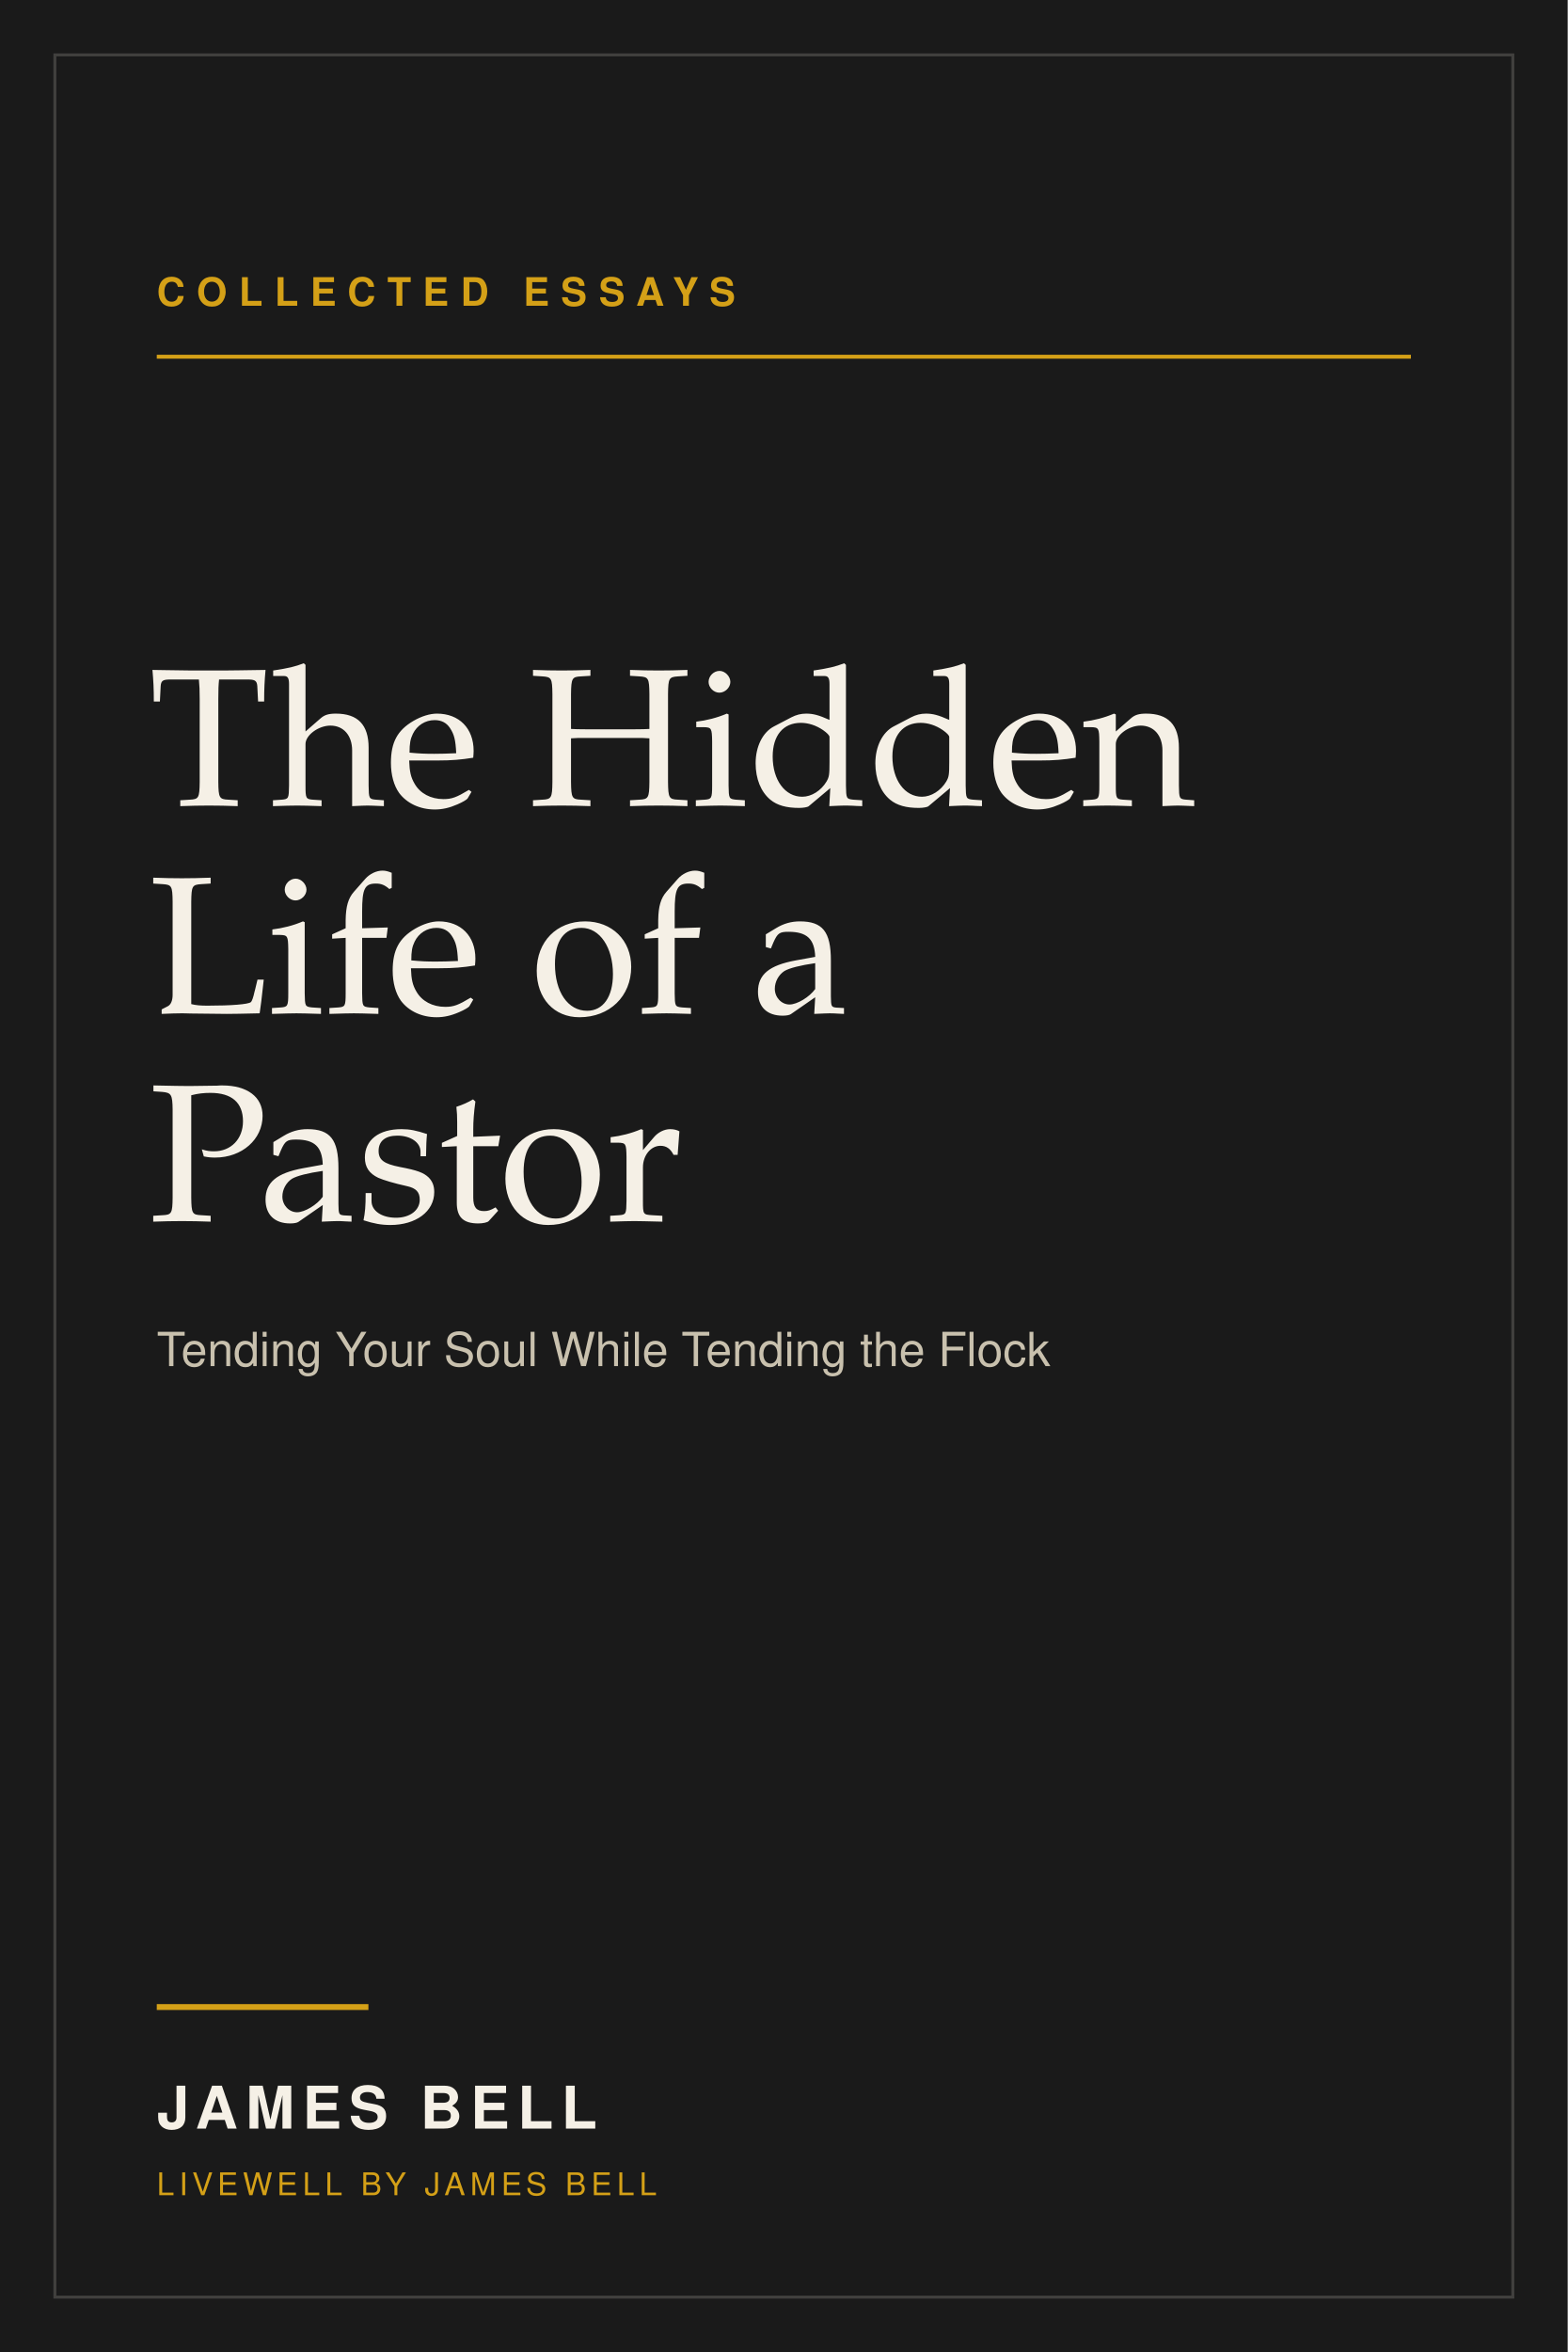
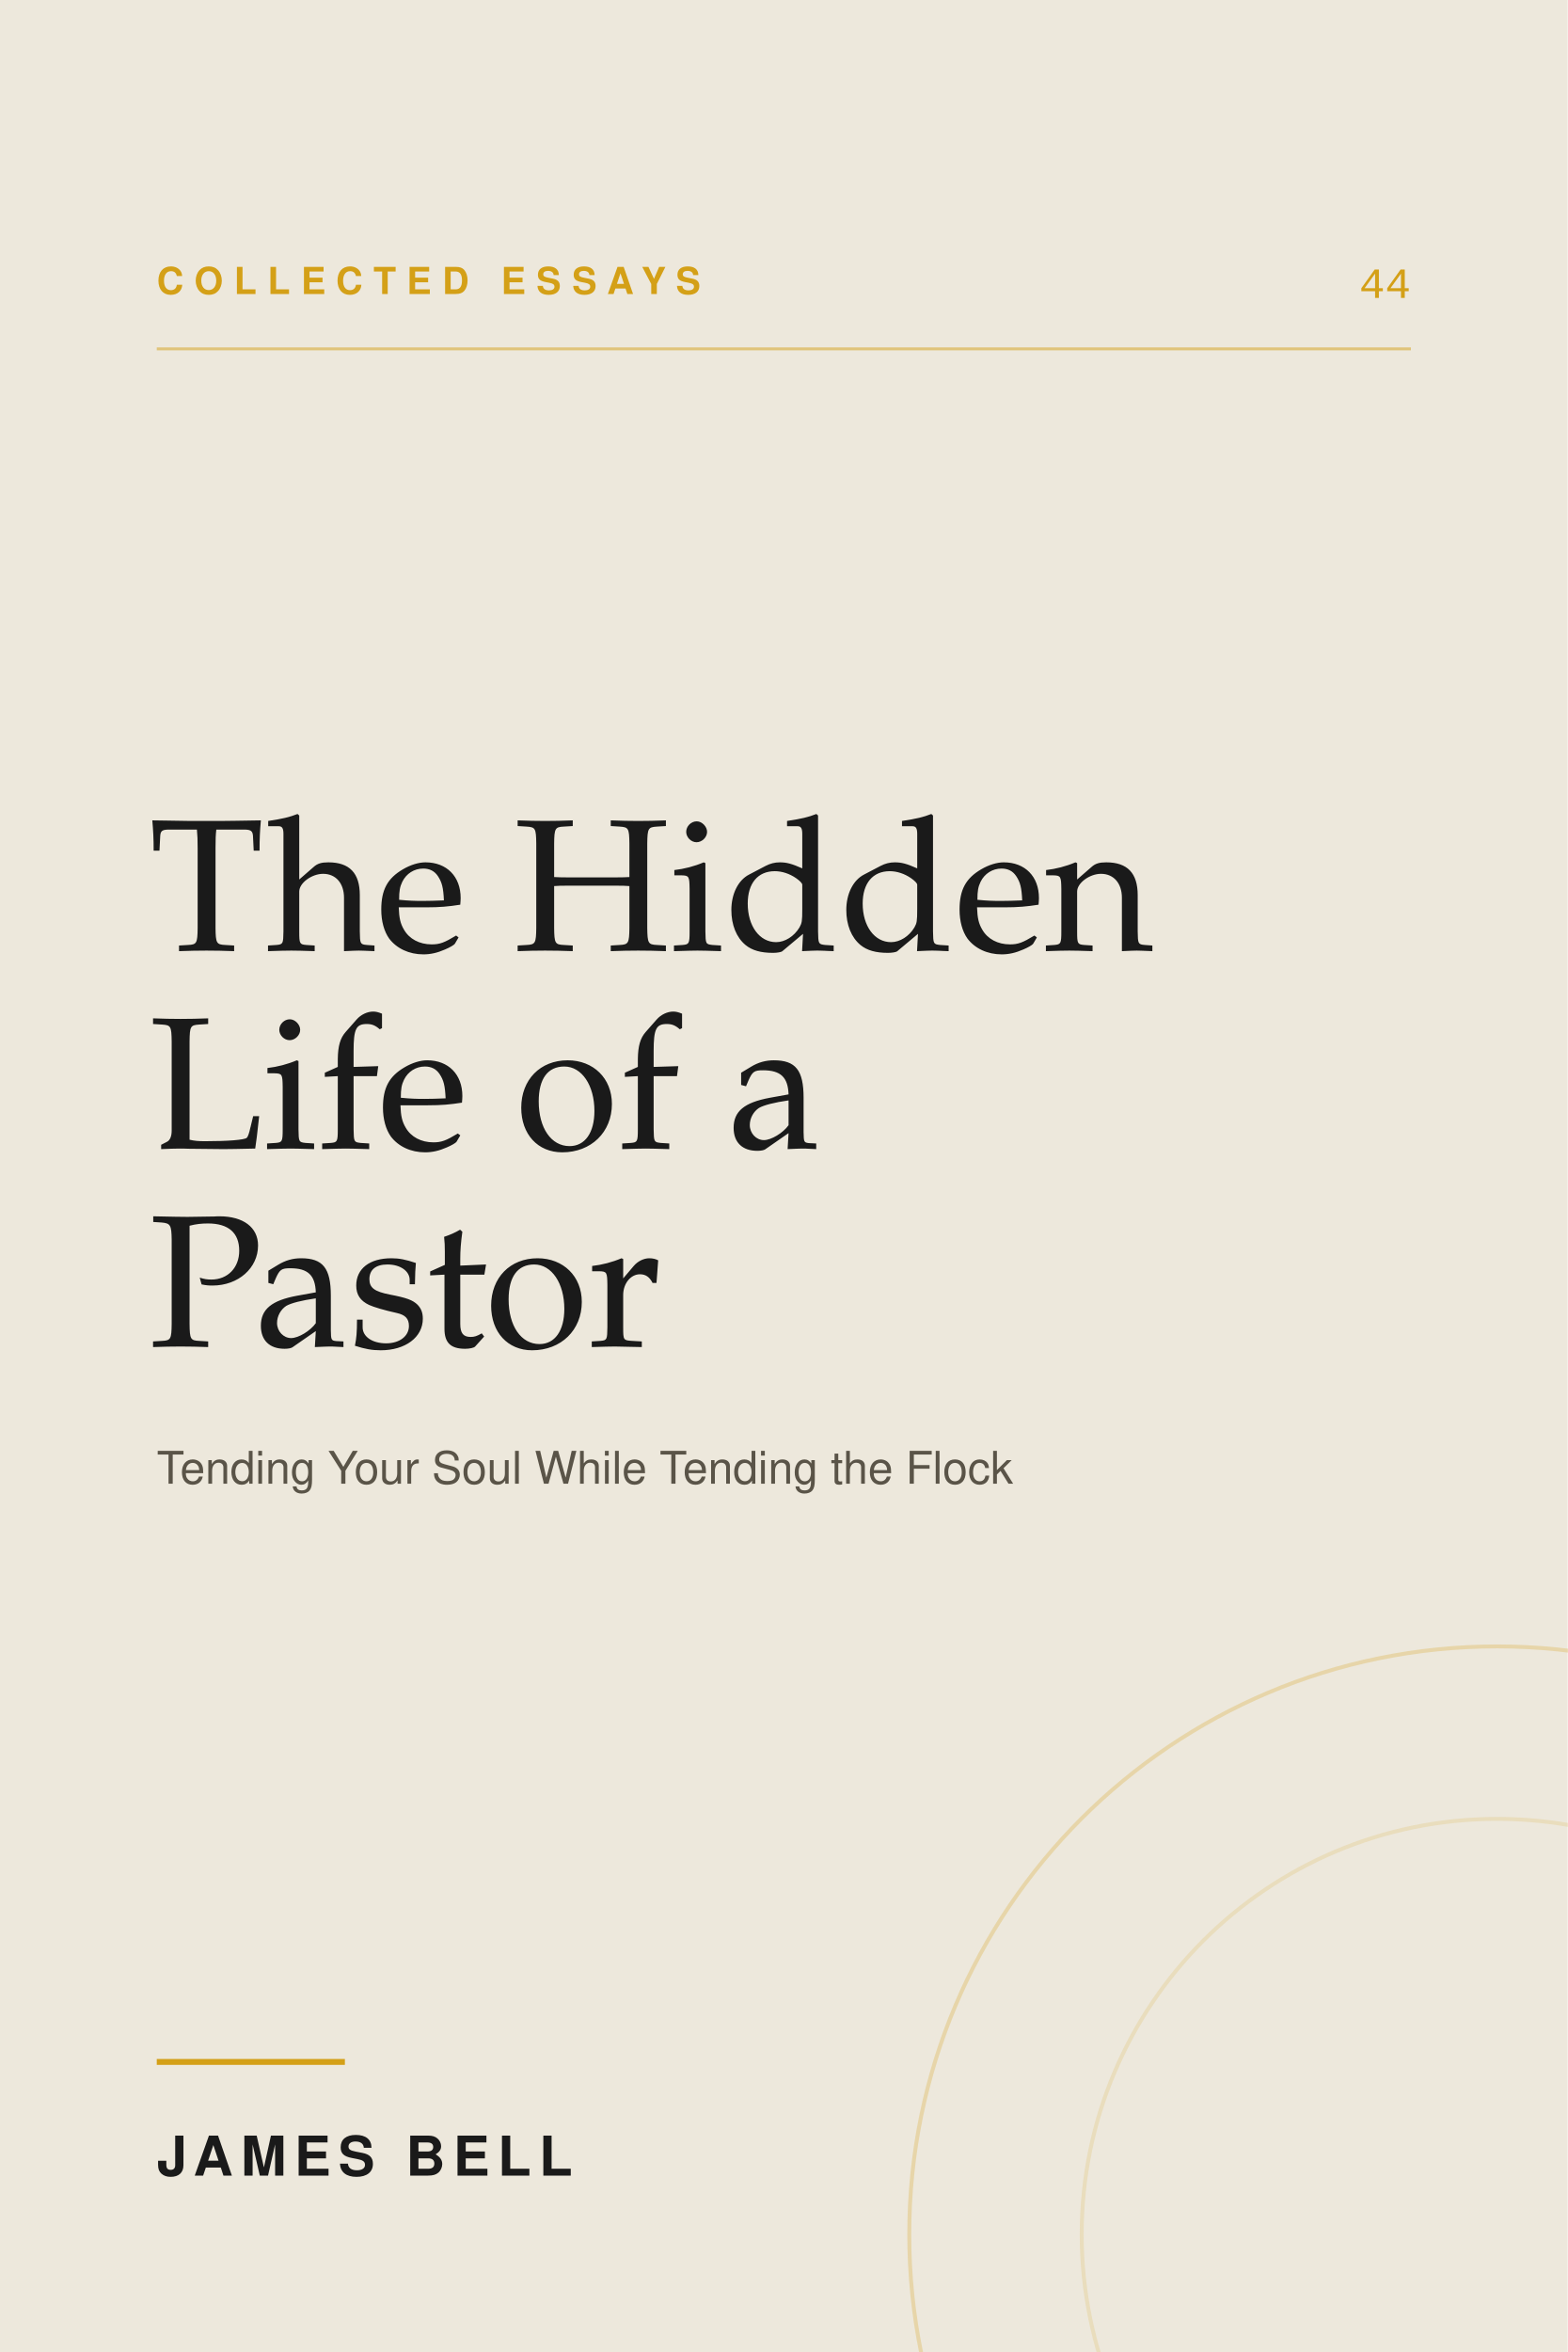
<svg xmlns="http://www.w3.org/2000/svg" width="800" height="1200" viewBox="0 0 800 1200" role="img" aria-label="The Hidden Life of a Pastor by James Bell">
-   <rect width="800" height="1200" fill="#1A1A1A" />
-   <rect x="28" y="28" width="744" height="1144" fill="none" stroke="#F5F0E6" stroke-width="1.5" opacity="0.18" />
-   <text x="80" y="156" font-family="Helvetica, Arial, sans-serif" font-size="20" letter-spacing="6" font-weight="700" fill="#D4A017">COLLECTED ESSAYS</text>
-   <line x1="80" y1="182" x2="720" y2="182" stroke="#D4A017" stroke-width="2" />
-   <text x="76" y="411" font-family="Palatino, 'Palatino Linotype', Georgia, serif" font-size="100" font-weight="400" fill="#F5F0E6">The Hidden</text>
-   <text x="76" y="517" font-family="Palatino, 'Palatino Linotype', Georgia, serif" font-size="100" font-weight="400" fill="#F5F0E6">Life of a</text>
-   <text x="76" y="623" font-family="Palatino, 'Palatino Linotype', Georgia, serif" font-size="100" font-weight="400" fill="#F5F0E6">Pastor</text>
-   <text x="80" y="697" font-family="Helvetica, Arial, sans-serif" font-size="24" fill="#C9C1AE">Tending Your Soul While Tending the Flock</text>
-   <line x1="80" y1="1024" x2="188" y2="1024" stroke="#D4A017" stroke-width="3" />
-   <text x="80" y="1086" font-family="Helvetica, Arial, sans-serif" font-size="30" letter-spacing="4" font-weight="700" fill="#F5F0E6">JAMES BELL</text>
-   <text x="80" y="1120" font-family="Helvetica, Arial, sans-serif" font-size="16" letter-spacing="2.5" fill="#D4A017">LIVEWELL BY JAMES BELL</text>
+   <rect width="800" height="1200" fill="#EDE8DC" />
+   <circle cx="764" cy="1140" r="300" fill="none" stroke="#D4A017" stroke-width="2" opacity="0.26" />
+   <circle cx="764" cy="1140" r="212" fill="none" stroke="#D4A017" stroke-width="2" opacity="0.16" />
+   <text x="80" y="150" font-family="Helvetica, Arial, sans-serif" font-size="19" letter-spacing="5.5" font-weight="700" fill="#D4A017">COLLECTED ESSAYS</text>
+   <text x="720" y="152" text-anchor="end" font-family="'JetBrains Mono', 'Courier New', monospace" font-size="22" fill="#D4A017">44</text>
+   <line x1="80" y1="178" x2="720" y2="178" stroke="#D4A017" stroke-width="1.5" opacity="0.5" />
+   <text x="76" y="485" font-family="Palatino, 'Palatino Linotype', Georgia, serif" font-size="96" font-weight="400" fill="#1A1A1A">The Hidden</text>
+   <text x="76" y="586" font-family="Palatino, 'Palatino Linotype', Georgia, serif" font-size="96" font-weight="400" fill="#1A1A1A">Life of a</text>
+   <text x="76" y="687" font-family="Palatino, 'Palatino Linotype', Georgia, serif" font-size="96" font-weight="400" fill="#1A1A1A">Pastor</text>
+   <text x="80" y="757" font-family="Helvetica, Arial, sans-serif" font-size="23" fill="#5A5448">Tending Your Soul While Tending the Flock</text>
+   <line x1="80" y1="1052" x2="176" y2="1052" stroke="#D4A017" stroke-width="3" />
+   <text x="80" y="1110" font-family="Helvetica, Arial, sans-serif" font-size="28" letter-spacing="4" font-weight="700" fill="#1A1A1A">JAMES BELL</text>
</svg>
